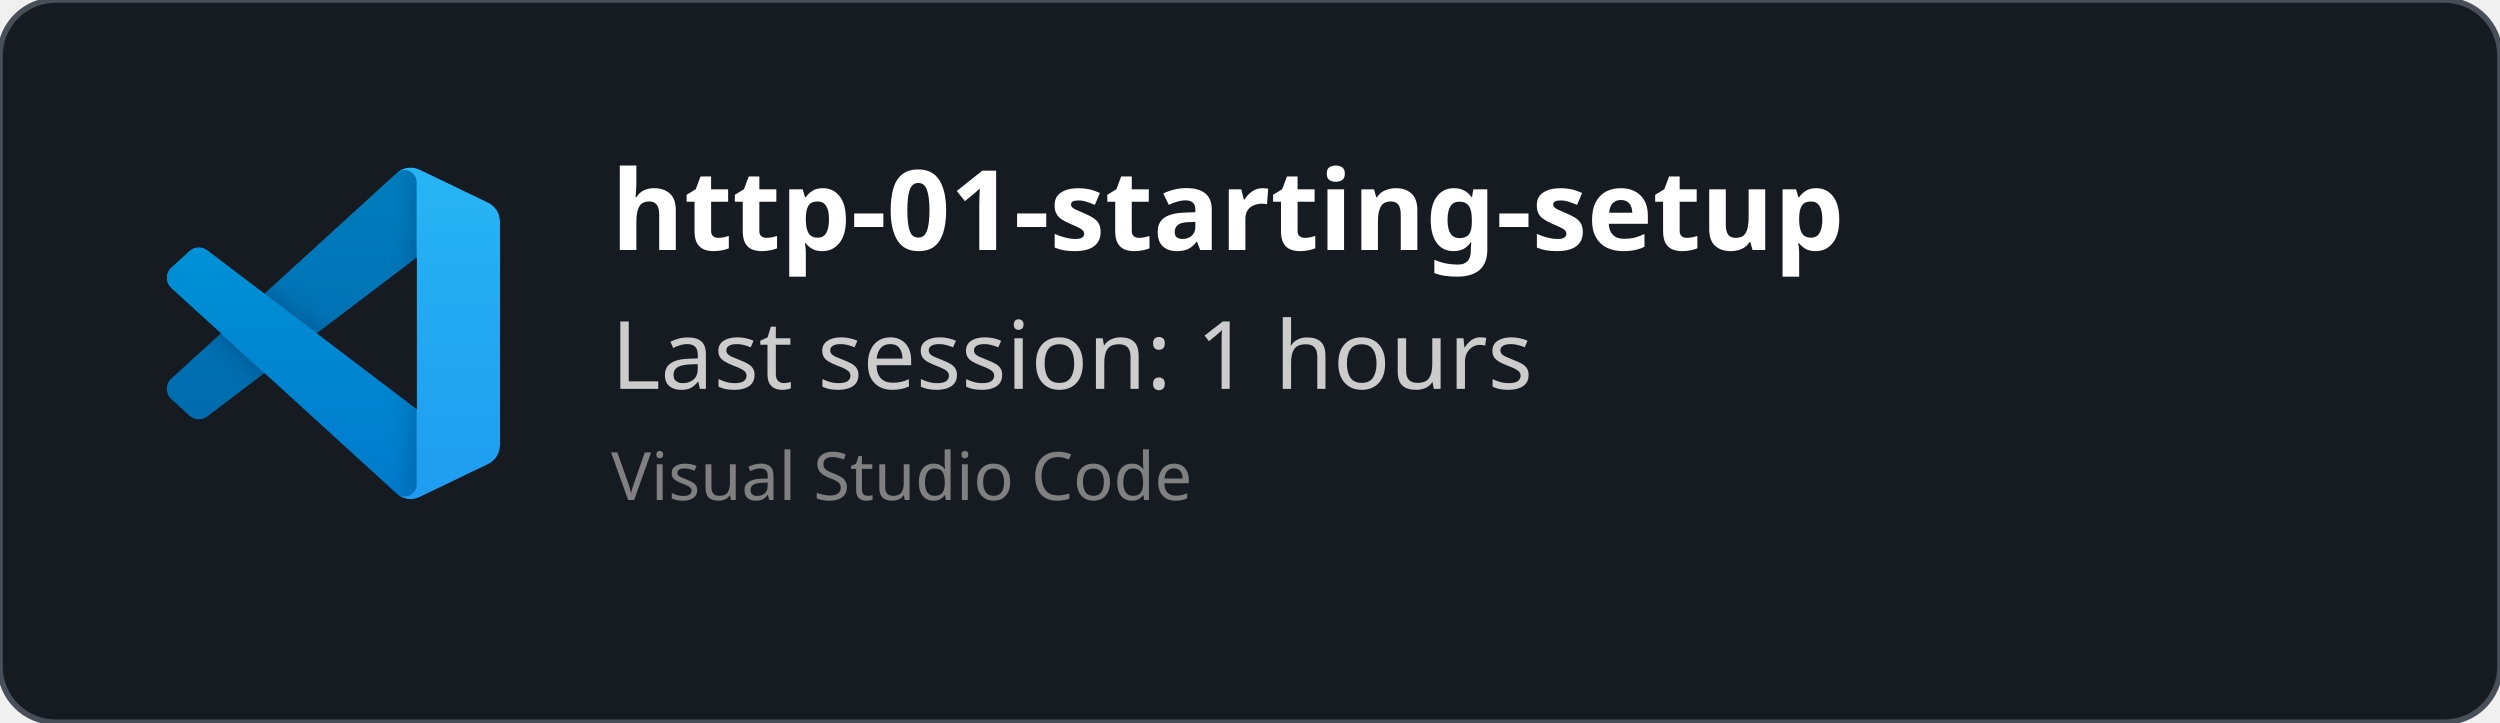
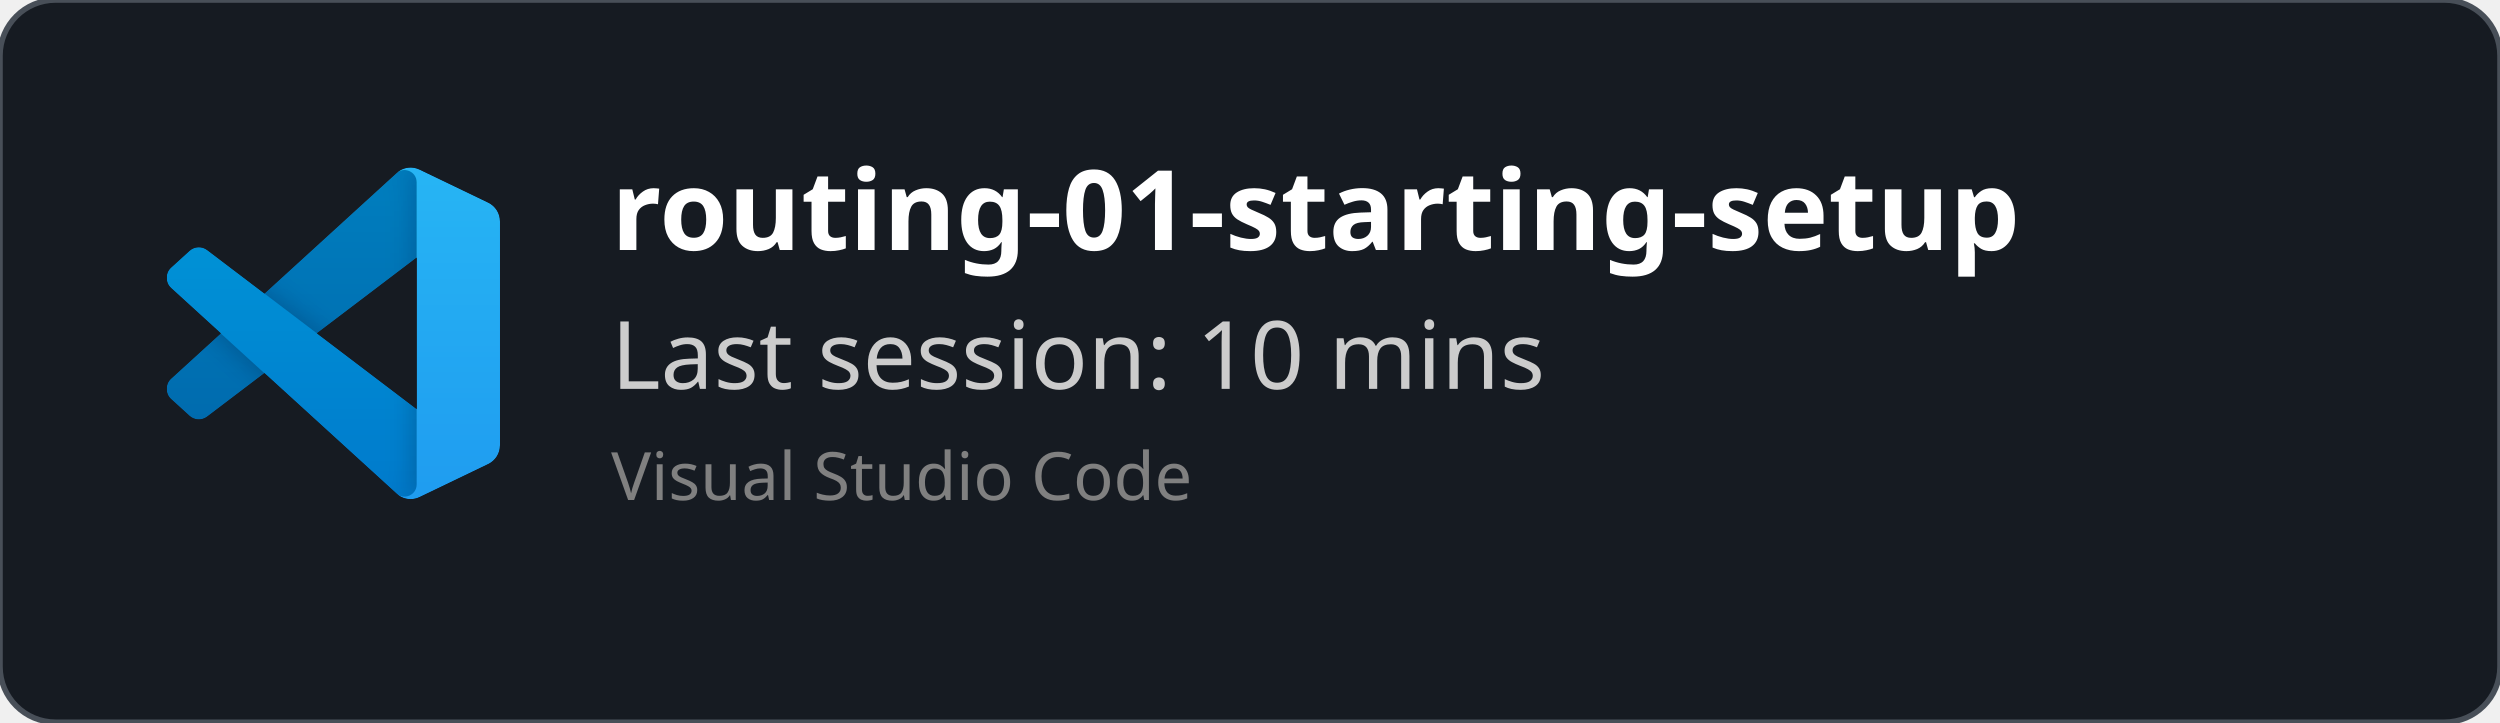
<svg xmlns="http://www.w3.org/2000/svg" width="450" height="130" viewBox="0 0 450 130" fill="none" role="img">
  <style>
    *{
        font-family: 'Segoe UI', Ubuntu, monospace
    }
    </style>
  <defs>
    <clipPath id="horizontalClip" x="20" y="20" width="500" height="200">
      <rect x="90" y="20" width="300" height="50" />
    </clipPath>
  </defs>
  <rect width="450" height="130" fill="rgba(22,27,34)" stroke="#484f58" stroke-width="1" fill-opacity="1" stroke-opacity="1" x="0" y="0" rx="10px" ry="10px">
    </rect>
  <svg width="60" height="60" x="30" y="30" viewBox="0 0 100 100" fill="none" id="vscode">
    <mask id="mask0" mask-type="alpha" maskUnits="userSpaceOnUse" x="0" y="0" width="100" height="100">
      <path fill-rule="evenodd" clip-rule="evenodd" d="M70.912 99.317C72.487 99.931 74.283 99.891 75.873 99.126L96.461 89.22C98.624 88.179 100 85.989 100 83.587V16.413C100 14.011 98.624 11.822 96.461 10.781L75.873 0.874C73.786 -0.13 71.345 0.116 69.513 1.447C69.252 1.637 69.003 1.849 68.769 2.083L29.355 38.041L12.187 25.01C10.589 23.797 8.354 23.896 6.869 25.246L1.363 30.255C-0.453 31.906 -0.455 34.763 1.359 36.417L16.247 50L1.359 63.583C-0.455 65.237 -0.453 68.094 1.363 69.745L6.869 74.754C8.354 76.104 10.589 76.204 12.187 74.99L29.355 61.959L68.769 97.917C69.392 98.541 70.125 99.01 70.912 99.317ZM75.015 27.299L45.109 50L75.015 72.701V27.299Z" fill="white" />
    </mask>
    <g mask="url(#mask0)">
      <path d="M96.461 10.796L75.857 0.876C73.472 -0.273 70.622 0.212 68.75 2.083L1.299 63.583C-0.516 65.237 -0.514 68.094 1.303 69.745L6.813 74.754C8.298 76.104 10.535 76.204 12.134 74.99L93.361 13.37C96.086 11.303 100 13.246 100 16.667V16.427C100 14.027 98.625 11.838 96.461 10.796Z" fill="#0065A9" />
      <g filter="url(#filter0_d)">
        <path d="M96.461 89.204L75.857 99.124C73.472 100.273 70.622 99.788 68.75 97.917L1.299 36.417C-0.516 34.763 -0.514 31.906 1.303 30.255L6.813 25.246C8.298 23.896 10.535 23.796 12.134 25.009L93.361 86.63C96.086 88.697 100 86.754 100 83.333V83.573C100 85.974 98.625 88.162 96.461 89.204Z" fill="#007ACC" />
      </g>
      <g filter="url(#filter1_d)">
        <path d="M75.858 99.126C73.472 100.274 70.622 99.788 68.75 97.917C71.056 100.223 75 98.59 75 95.328V4.672C75 1.41 71.056 -0.223 68.75 2.083C70.622 0.211 73.472 -0.274 75.858 0.874L96.459 10.781C98.623 11.822 100 14.011 100 16.413V83.587C100 85.989 98.623 88.179 96.459 89.22L75.858 99.126Z" fill="#1F9CF0" />
      </g>
      <g style="mix-blend-mode:overlay" opacity="0.25">
        <path fill-rule="evenodd" clip-rule="evenodd" d="M70.851 99.317C72.426 99.931 74.222 99.891 75.812 99.126L96.4 89.22C98.563 88.179 99.939 85.989 99.939 83.587V16.413C99.939 14.011 98.564 11.822 96.4 10.781L75.812 0.874C73.725 -0.13 71.284 0.116 69.453 1.447C69.191 1.637 68.942 1.849 68.708 2.083L29.294 38.041L12.126 25.01C10.528 23.796 8.293 23.896 6.809 25.246L1.302 30.255C-0.513 31.906 -0.515 34.763 1.298 36.417L16.186 50L1.298 63.583C-0.515 65.237 -0.513 68.094 1.302 69.745L6.809 74.754C8.293 76.104 10.528 76.204 12.126 74.99L29.294 61.959L68.708 97.917C69.332 98.54 70.064 99.01 70.851 99.317ZM74.954 27.299L45.048 50L74.954 72.701V27.299Z" fill="url(#paint0_linear)" />
      </g>
    </g>
    <defs>
      <filter id="filter0_d" x="-8.394" y="15.829" width="116.727" height="92.246" filterUnits="userSpaceOnUse" color-interpolation-filters="sRGB">
        <feFlood flood-opacity="0" result="BackgroundImageFix" />
        <feColorMatrix in="SourceAlpha" type="matrix" values="0 0 0 0 0 0 0 0 0 0 0 0 0 0 0 0 0 0 127 0" />
        <feOffset />
        <feGaussianBlur stdDeviation="4.167" />
        <feColorMatrix type="matrix" values="0 0 0 0 0 0 0 0 0 0 0 0 0 0 0 0 0 0 0.25 0" />
        <feBlend mode="overlay" in2="BackgroundImageFix" result="effect1_dropShadow" />
        <feBlend mode="normal" in="SourceGraphic" in2="effect1_dropShadow" result="shape" />
      </filter>
      <filter id="filter1_d" x="60.417" y="-8.076" width="47.917" height="116.151" filterUnits="userSpaceOnUse" color-interpolation-filters="sRGB">
        <feFlood flood-opacity="0" result="BackgroundImageFix" />
        <feColorMatrix in="SourceAlpha" type="matrix" values="0 0 0 0 0 0 0 0 0 0 0 0 0 0 0 0 0 0 127 0" />
        <feOffset />
        <feGaussianBlur stdDeviation="4.167" />
        <feColorMatrix type="matrix" values="0 0 0 0 0 0 0 0 0 0 0 0 0 0 0 0 0 0 0.25 0" />
        <feBlend mode="overlay" in2="BackgroundImageFix" result="effect1_dropShadow" />
        <feBlend mode="normal" in="SourceGraphic" in2="effect1_dropShadow" result="shape" />
      </filter>
      <linearGradient id="paint0_linear" x1="49.939" y1="0.258" x2="49.939" y2="99.742" gradientUnits="userSpaceOnUse">
        <stop stop-color="white" />
        <stop offset="1" stop-color="white" stop-opacity="0" />
      </linearGradient>
    </defs>
  </svg>
  <text x="110" y="45" font-size="20" clip-path="url(#horizontalClip)" font-weight="bold" font-family="Ubuntu" fill="white">
-     http-01-starting-setup
+     routing-01-starting-setup
    </text>
  <text x="110" y="70" font-size="17px" font-family="Ubuntu" fill="#ccc">
-     Last session: 1 hours
+     Last session: 10 mins
    </text>
  <text x="110" y="90" font-size="12px" font-family="Ubuntu" fill="grey">
    Visual Studio Code
    </text>
</svg>
